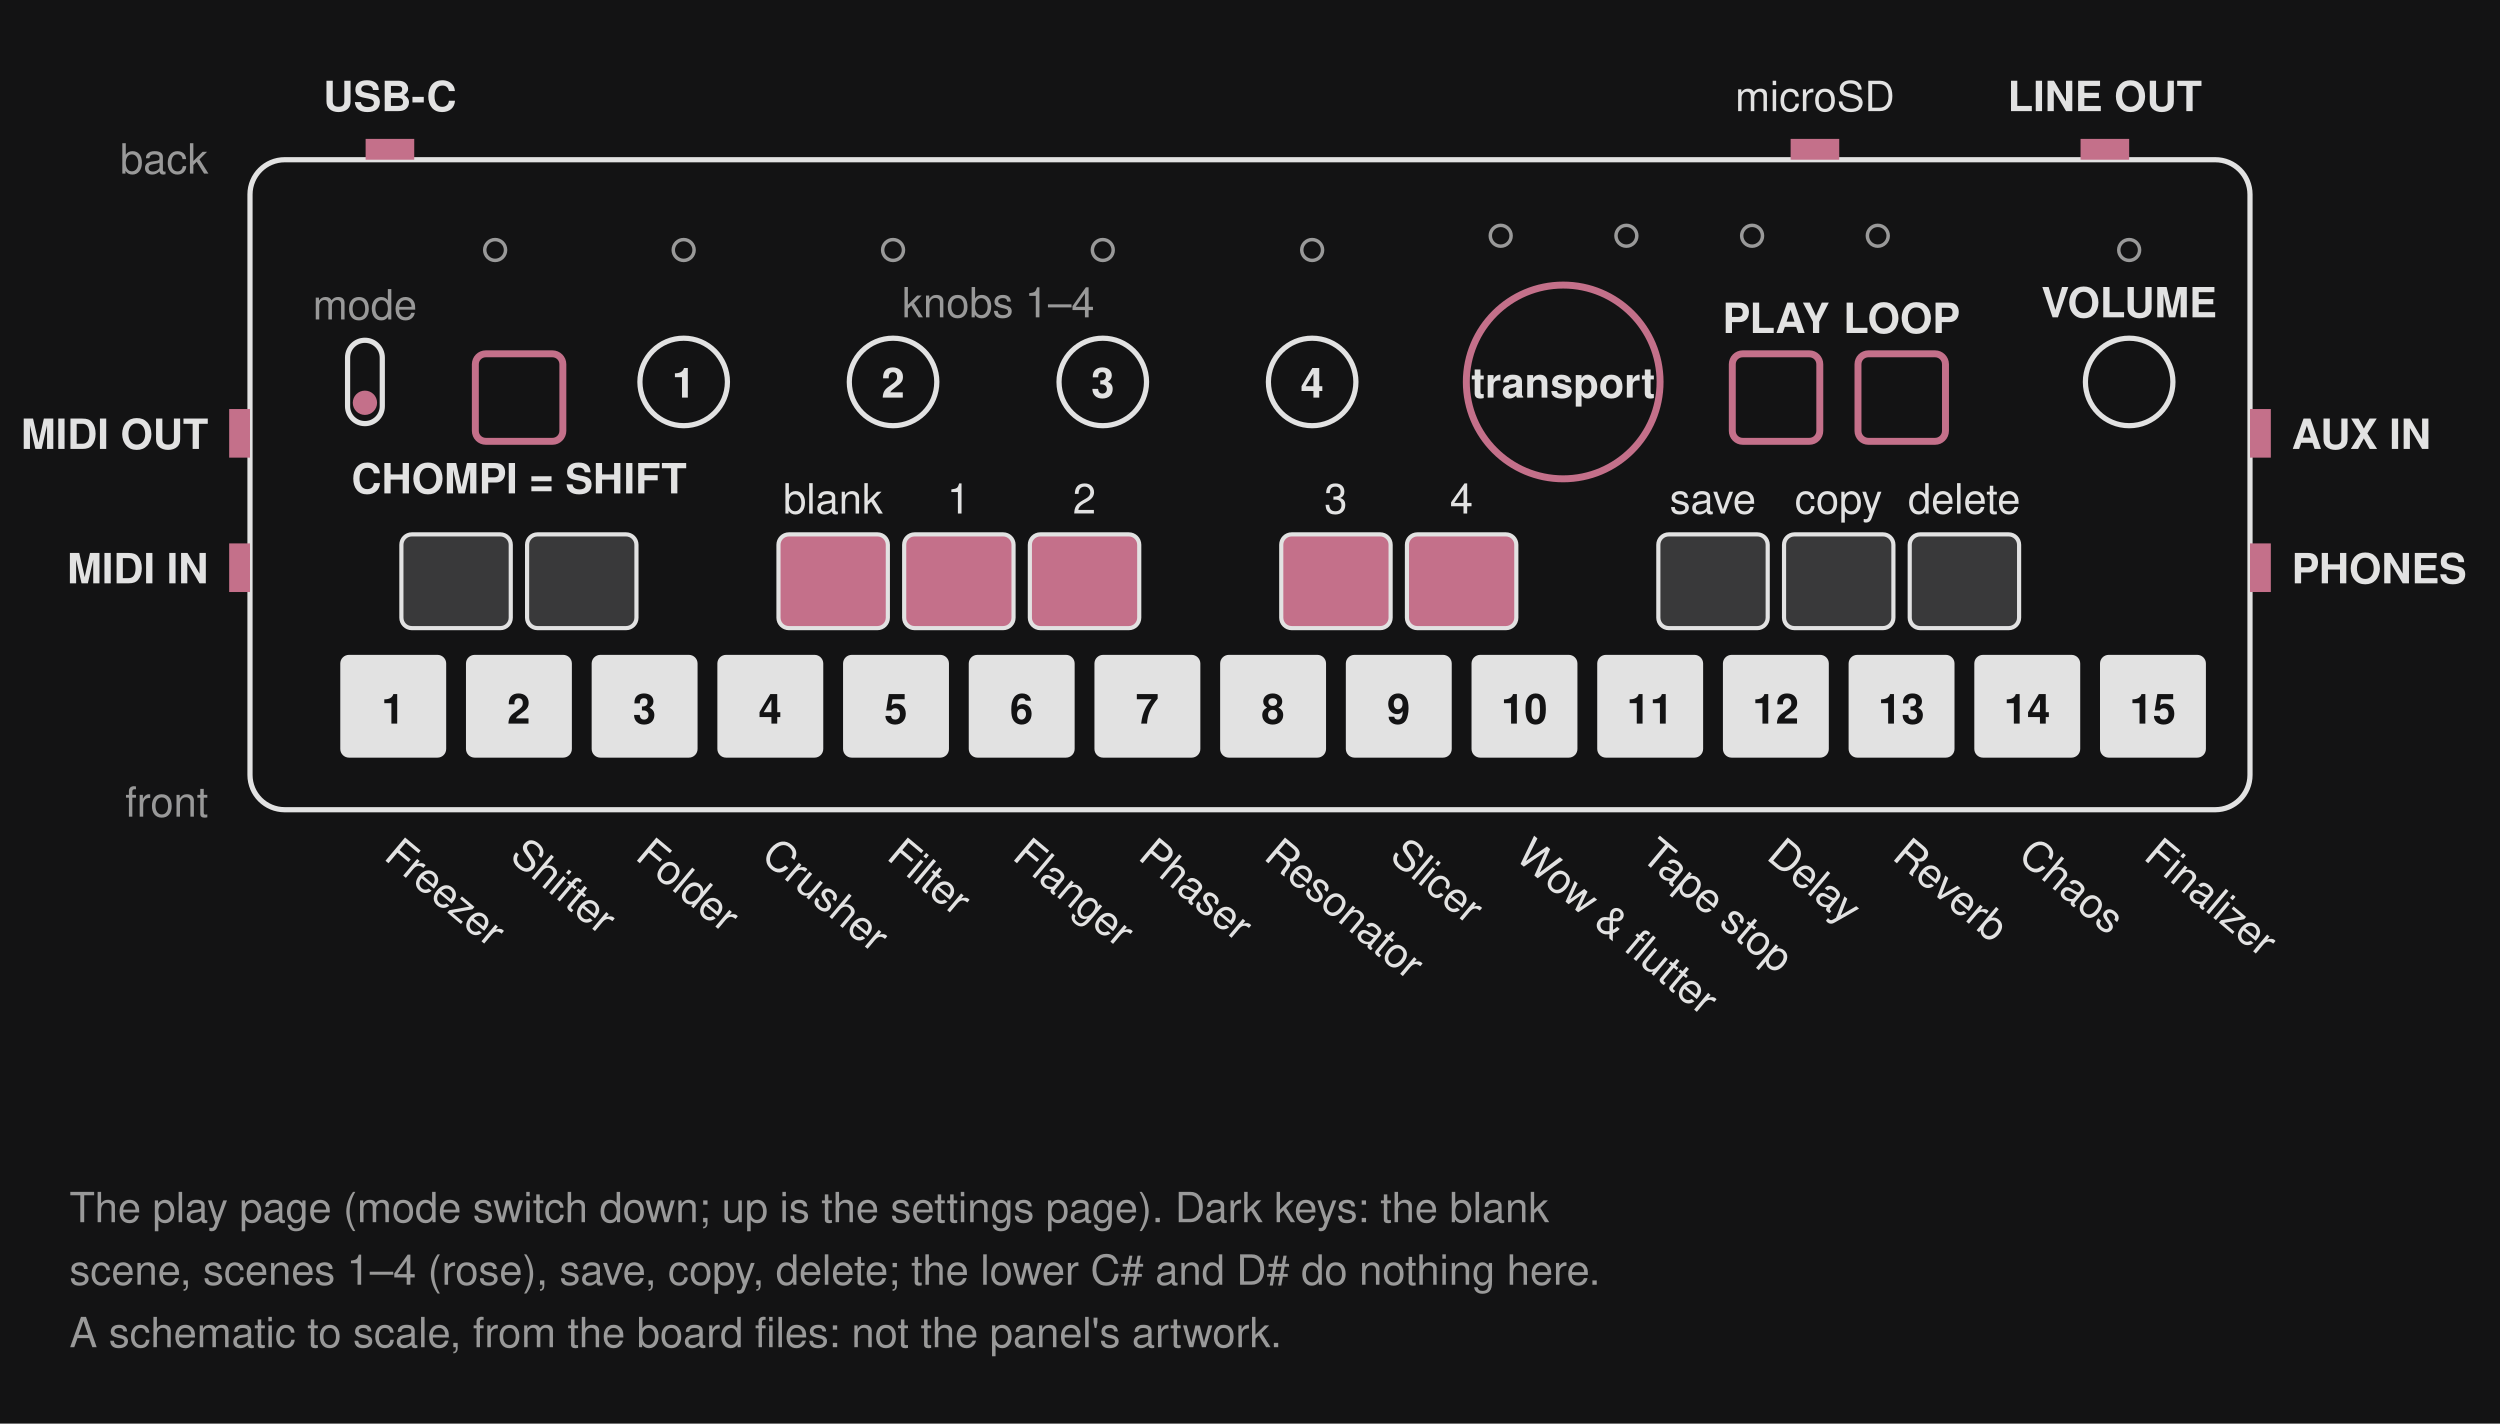
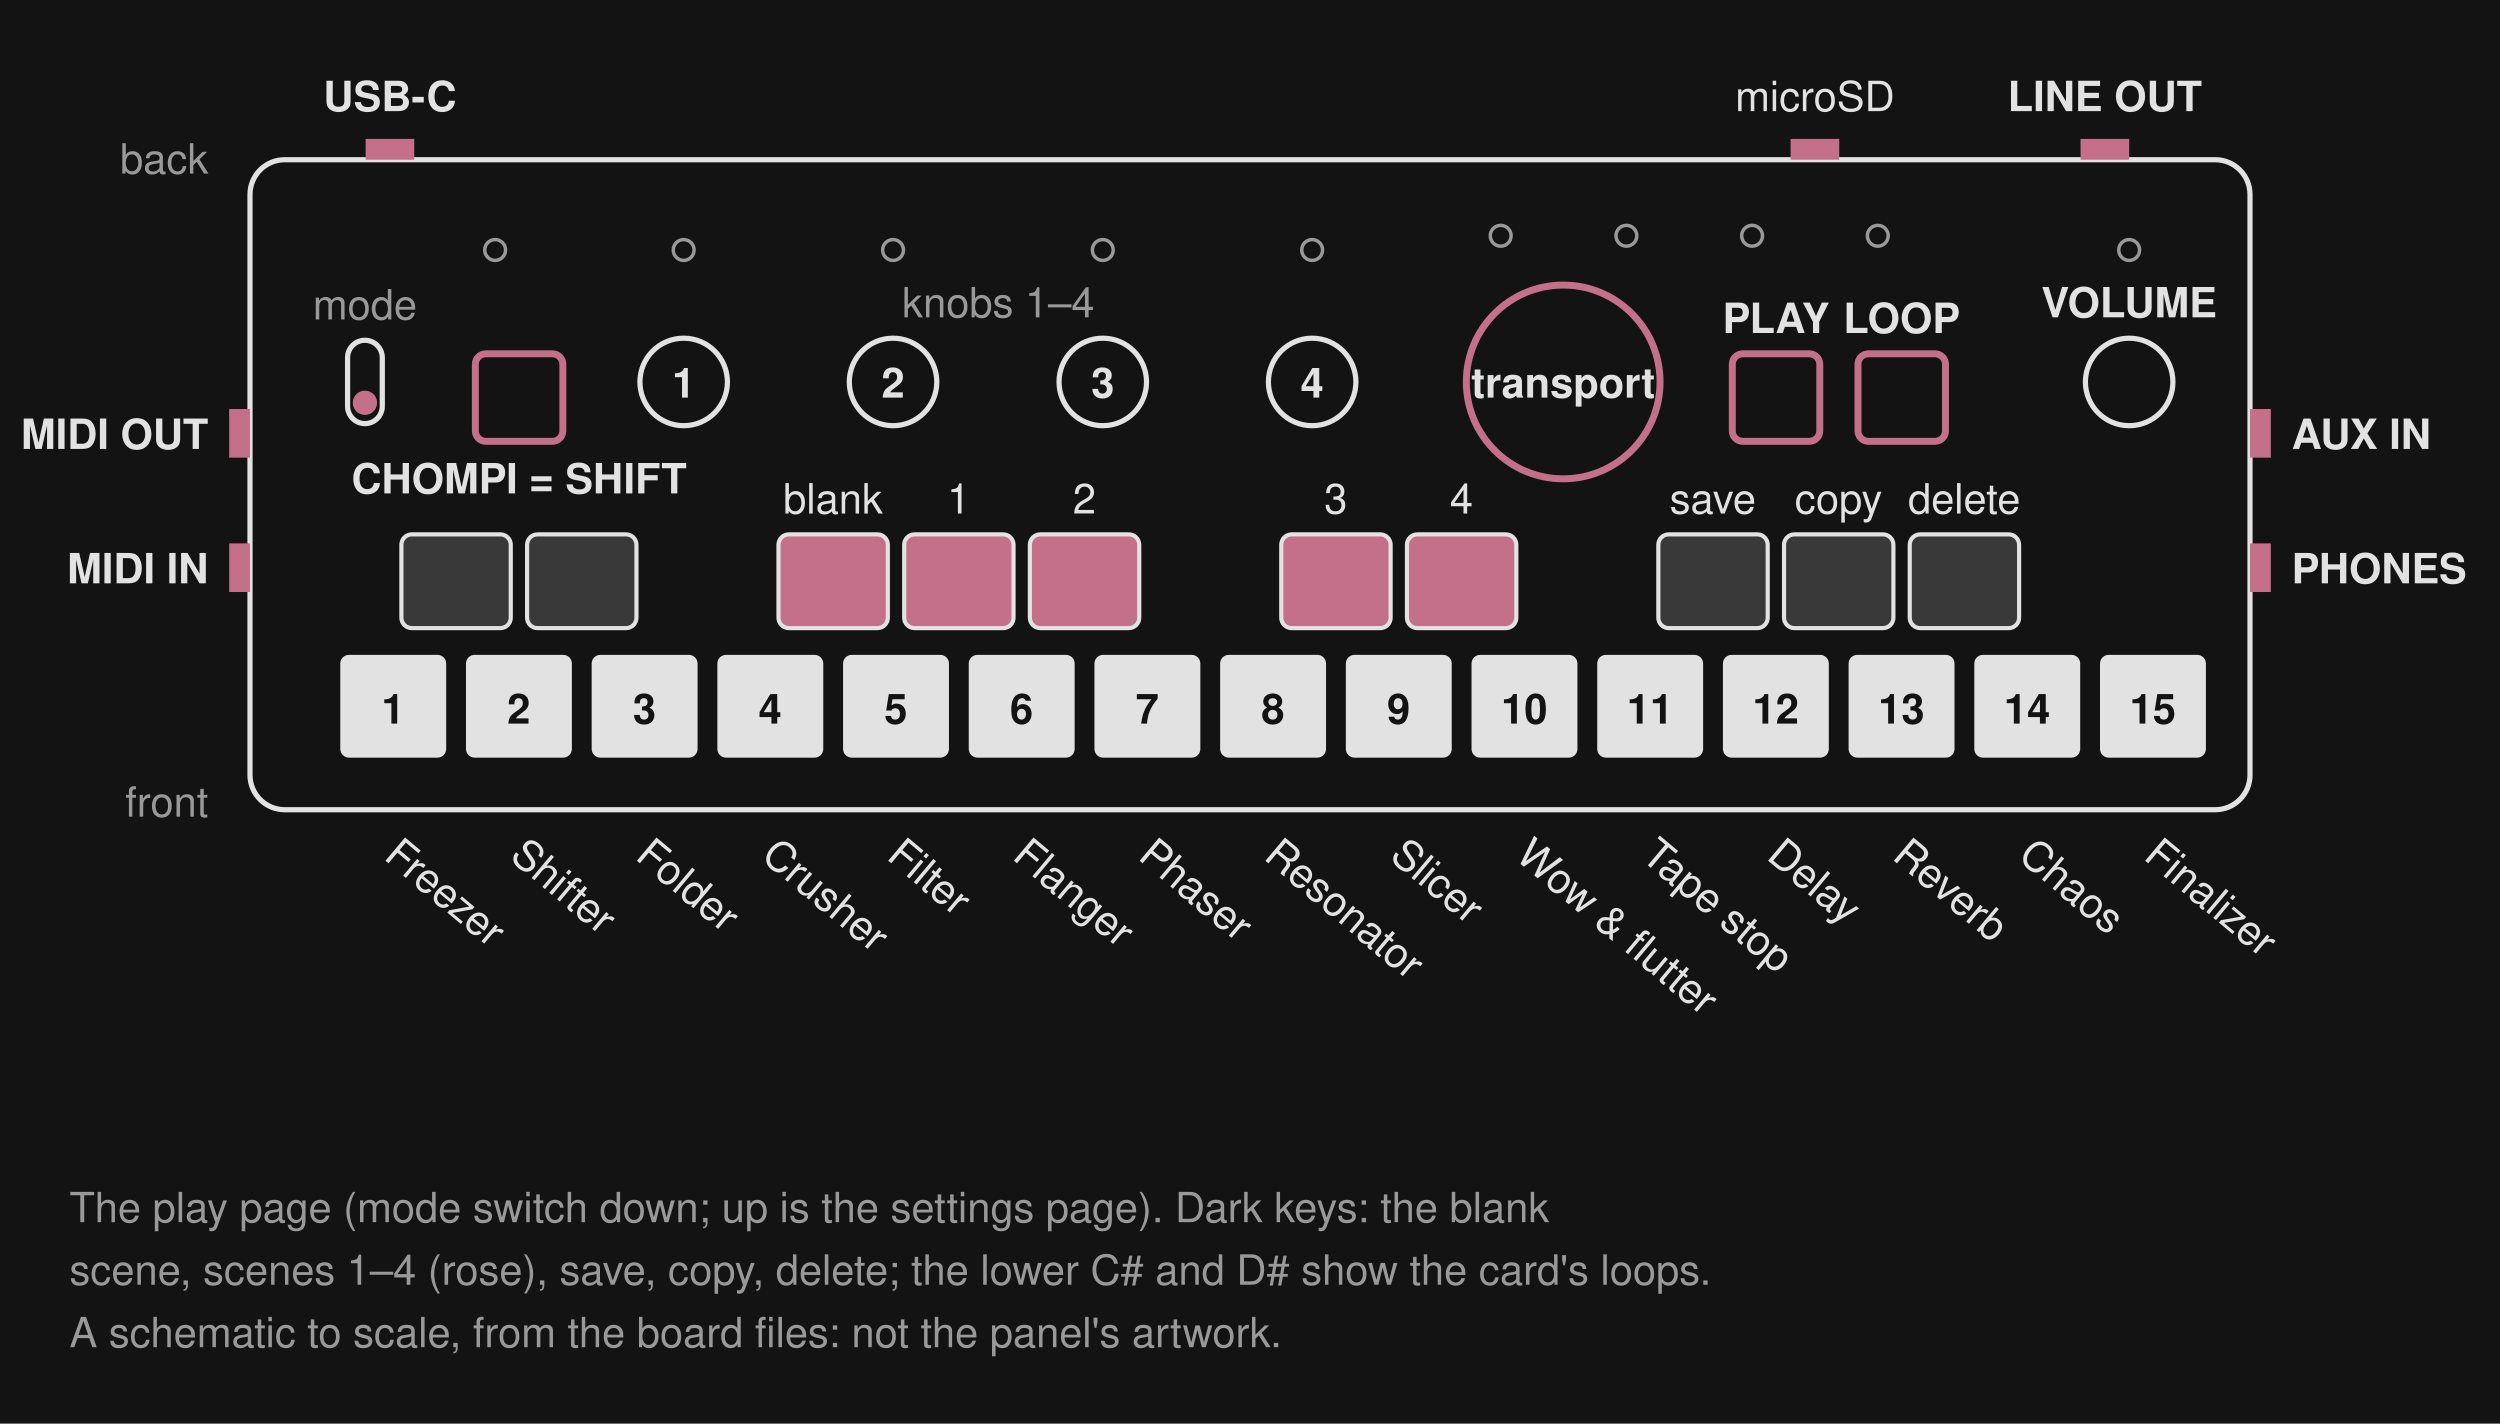
<svg xmlns="http://www.w3.org/2000/svg" viewBox="0 0 720 410" width="720" height="410" role="img" aria-labelledby="title desc">
  <style>svg{font-size:13px}text{font-family:'Hanken Grotesk', Helvetica, Arial, sans-serif;fill:#e2e2e2;text-anchor:middle}.as{text-anchor:start}.ae{text-anchor:end}.m{fill:#999999}.gt{fill:#131314}.b{fill:none;stroke:#e2e2e2;stroke-width:1.5}.ba{fill:none;stroke:#c4708a;stroke-width:2}.la{fill:none;stroke:#c4708a;stroke-width:2.5}.ls{fill:none;stroke:#e2e2e2;stroke-width:1.5}.lc{fill:none;stroke:#999999;stroke-width:1.5;stroke-dasharray:5 4}.da{fill:#c4708a}.ds{fill:#e2e2e2}.sw{stroke:#c4708a;stroke-width:2.5;stroke-linecap:round}.g{fill:#c4708a}.wk{fill:#e2e2e2;stroke:#131314;stroke-width:1}.dk{fill:#39393a;stroke:#e2e2e2;stroke-width:1.2}.sk{fill:#c4708a;stroke:#e2e2e2;stroke-width:1.2}.led{fill:none;stroke:#999999;stroke-width:1}</style>
  <defs>
    <marker id="ma" viewBox="0 0 10 10" refX="9" refY="5" markerWidth="9" markerHeight="9" markerUnits="userSpaceOnUse" orient="auto">
      <path d="M0,0L10,5L0,10z" fill="#c4708a" />
    </marker>
    <marker id="ms" viewBox="0 0 10 10" refX="9" refY="5" markerWidth="9" markerHeight="9" markerUnits="userSpaceOnUse" orient="auto">
      <path d="M0,0L10,5L0,10z" fill="#e2e2e2" />
    </marker>
    <marker id="mc" viewBox="0 0 10 10" refX="9" refY="5" markerWidth="9" markerHeight="9" markerUnits="userSpaceOnUse" orient="auto">
      <path d="M0,0L10,5L0,10z" fill="#999999" />
    </marker>
  </defs>
  <rect width="720" height="410" fill="#131314" />
  <rect x="72" y="46" width="576" height="187.2" rx="10" class="b" />
  <rect x="97.5" y="188.1" width="31.5" height="30.6" rx="3" class="wk" />
  <text x="113.2" y="208.4" class="gt" font-size="12" font-weight="bold">1</text>
  <text x="110.2" y="247.2" class="t as" font-size="12" transform="rotate(40 110.2 247.2)">Freezer</text>
  <rect x="133.7" y="188.1" width="31.5" height="30.6" rx="3" class="wk" />
  <text x="149.4" y="208.4" class="gt" font-size="12" font-weight="bold">2</text>
  <text x="146.4" y="247.2" class="t as" font-size="12" transform="rotate(40 146.4 247.2)">Shifter</text>
  <rect x="169.9" y="188.1" width="31.5" height="30.6" rx="3" class="wk" />
  <text x="185.6" y="208.4" class="gt" font-size="12" font-weight="bold">3</text>
  <text x="182.6" y="247.2" class="t as" font-size="12" transform="rotate(40 182.6 247.2)">Folder</text>
  <rect x="206.1" y="188.1" width="31.5" height="30.6" rx="3" class="wk" />
  <text x="221.8" y="208.4" class="gt" font-size="12" font-weight="bold">4</text>
  <text x="218.8" y="247.2" class="t as" font-size="12" transform="rotate(40 218.8 247.2)">Crusher</text>
  <rect x="242.3" y="188.1" width="31.5" height="30.6" rx="3" class="wk" />
  <text x="258" y="208.4" class="gt" font-size="12" font-weight="bold">5</text>
  <text x="255" y="247.2" class="t as" font-size="12" transform="rotate(40 255 247.2)">Filter</text>
  <rect x="278.5" y="188.1" width="31.5" height="30.6" rx="3" class="wk" />
  <text x="294.2" y="208.4" class="gt" font-size="12" font-weight="bold">6</text>
  <text x="291.2" y="247.2" class="t as" font-size="12" transform="rotate(40 291.2 247.2)">Flanger</text>
  <rect x="314.7" y="188.1" width="31.5" height="30.6" rx="3" class="wk" />
  <text x="330.4" y="208.4" class="gt" font-size="12" font-weight="bold">7</text>
  <text x="327.4" y="247.2" class="t as" font-size="12" transform="rotate(40 327.4 247.2)">Phaser</text>
  <rect x="350.9" y="188.1" width="31.5" height="30.6" rx="3" class="wk" />
  <text x="366.6" y="208.4" class="gt" font-size="12" font-weight="bold">8</text>
  <text x="363.6" y="247.2" class="t as" font-size="12" transform="rotate(40 363.6 247.2)">Resonator</text>
  <rect x="387.1" y="188.1" width="31.5" height="30.6" rx="3" class="wk" />
  <text x="402.8" y="208.4" class="gt" font-size="12" font-weight="bold">9</text>
  <text x="399.8" y="247.2" class="t as" font-size="12" transform="rotate(40 399.8 247.2)">Slicer</text>
  <rect x="423.3" y="188.1" width="31.5" height="30.6" rx="3" class="wk" />
  <text x="439" y="208.4" class="gt" font-size="12" font-weight="bold">10</text>
  <text x="436" y="247.2" class="t as" font-size="12" transform="rotate(40 436 247.2)">Wow &amp; flutter</text>
  <rect x="459.5" y="188.1" width="31.5" height="30.6" rx="3" class="wk" />
  <text x="475.2" y="208.4" class="gt" font-size="12" font-weight="bold">11</text>
  <text x="472.2" y="247.2" class="t as" font-size="12" transform="rotate(40 472.2 247.2)">Tape stop</text>
  <rect x="495.7" y="188.1" width="31.5" height="30.6" rx="3" class="wk" />
  <text x="511.4" y="208.4" class="gt" font-size="12" font-weight="bold">12</text>
  <text x="508.4" y="247.2" class="t as" font-size="12" transform="rotate(40 508.4 247.2)">Delay</text>
  <rect x="531.9" y="188.1" width="31.5" height="30.6" rx="3" class="wk" />
  <text x="547.6" y="208.4" class="gt" font-size="12" font-weight="bold">13</text>
  <text x="544.6" y="247.2" class="t as" font-size="12" transform="rotate(40 544.6 247.2)">Reverb</text>
  <rect x="568.1" y="188.1" width="31.5" height="30.6" rx="3" class="wk" />
  <text x="583.8" y="208.4" class="gt" font-size="12" font-weight="bold">14</text>
  <text x="580.8" y="247.2" class="t as" font-size="12" transform="rotate(40 580.8 247.2)">Chaos</text>
  <rect x="604.3" y="188.1" width="31.5" height="30.6" rx="3" class="wk" />
  <text x="620" y="208.4" class="gt" font-size="12" font-weight="bold">15</text>
  <text x="617" y="247.2" class="t as" font-size="12" transform="rotate(40 617 247.2)">Finalizer</text>
  <rect x="115.6" y="153.9" width="31.5" height="27" rx="3" class="dk" />
  <rect x="151.8" y="153.9" width="31.5" height="27" rx="3" class="dk" />
  <rect x="224.2" y="153.9" width="31.5" height="27" rx="3" class="sk" />
  <text x="239.9" y="147.9" class="t" font-size="12">blank</text>
  <rect x="260.4" y="153.9" width="31.5" height="27" rx="3" class="sk" />
  <text x="276.1" y="147.9" class="t" font-size="12">1</text>
  <rect x="296.6" y="153.9" width="31.5" height="27" rx="3" class="sk" />
  <text x="312.3" y="147.9" class="t" font-size="12">2</text>
  <rect x="369" y="153.9" width="31.5" height="27" rx="3" class="sk" />
  <text x="384.7" y="147.9" class="t" font-size="12">3</text>
  <rect x="405.2" y="153.9" width="31.5" height="27" rx="3" class="sk" />
  <text x="420.9" y="147.9" class="t" font-size="12">4</text>
  <rect x="477.6" y="153.9" width="31.5" height="27" rx="3" class="dk" />
  <text x="493.3" y="147.9" class="t" font-size="12">save</text>
  <rect x="513.8" y="153.9" width="31.5" height="27" rx="3" class="dk" />
  <text x="529.5" y="147.9" class="t" font-size="12">copy</text>
  <rect x="550" y="153.9" width="31.5" height="27" rx="3" class="dk" />
  <text x="565.7" y="147.9" class="t" font-size="12">delete</text>
  <rect x="136.9" y="101.9" width="25.2" height="25.2" rx="3" class="ba" />
  <text x="149.5" y="142.1" class="t" font-size="12" font-weight="bold">CHOMPI = SHIFT</text>
  <rect x="498.9" y="101.9" width="25.2" height="25.2" rx="3" class="ba" />
  <text x="511.5" y="95.9" class="t" font-size="12" font-weight="bold">PLAY</text>
  <rect x="535.1" y="101.9" width="25.2" height="25.2" rx="3" class="ba" />
  <text x="547.7" y="95.9" class="t" font-size="12" font-weight="bold">LOOP</text>
  <circle cx="257.2" cy="110" r="12.6" class="b" />
  <text x="257.2" y="114.5" class="t" font-size="12" font-weight="bold">2</text>
  <circle cx="317.6" cy="110" r="12.6" class="b" />
  <text x="317.6" y="114.5" class="t" font-size="12" font-weight="bold">3</text>
  <circle cx="377.9" cy="110" r="12.6" class="b" />
  <text x="377.9" y="114.5" class="t" font-size="12" font-weight="bold">4</text>
  <circle cx="196.9" cy="110" r="12.6" class="b" />
  <text x="196.9" y="114.5" class="t" font-size="12" font-weight="bold">1</text>
  <circle cx="450.2" cy="110" r="27.9" class="ba" />
  <text x="450.2" y="114.5" class="t" font-size="12" font-weight="bold">transport</text>
  <circle cx="613.2" cy="110" r="12.6" class="b" />
  <text x="613.2" y="114.5" class="t" font-size="12" font-weight="bold" />
  <text x="287.5" y="91.4" class="m" font-size="12">knobs 1–4</text>
  <text x="613.2" y="91.4" class="t" font-size="12" font-weight="bold">VOLUME</text>
  <circle cx="142.6" cy="72" r="3" class="led" />
  <circle cx="196.9" cy="72" r="3" class="led" />
  <circle cx="257.2" cy="72" r="3" class="led" />
  <circle cx="317.6" cy="72" r="3" class="led" />
  <circle cx="377.9" cy="72" r="3" class="led" />
  <circle cx="432.2" cy="67.9" r="3" class="led" />
  <circle cx="468.4" cy="67.9" r="3" class="led" />
  <circle cx="504.6" cy="67.9" r="3" class="led" />
  <circle cx="540.8" cy="67.9" r="3" class="led" />
  <circle cx="613.2" cy="72" r="3" class="led" />
  <rect x="100.1" y="98" width="10" height="24" rx="5" class="b" />
  <circle cx="105.1" cy="116" r="3.5" class="g" />
  <text x="105.1" y="92" class="m" font-size="12">mode</text>
  <rect x="66" y="117.8" width="6" height="14" class="g" />
  <text x="60" y="129.3" class="t ae" font-size="12" font-weight="bold">MIDI OUT</text>
  <rect x="66" y="156.5" width="6" height="14" class="g" />
  <text x="60" y="168" class="t ae" font-size="12" font-weight="bold">MIDI IN</text>
  <rect x="648" y="117.8" width="6" height="14" class="g" />
  <text x="660" y="129.3" class="t as" font-size="12" font-weight="bold">AUX IN</text>
  <rect x="648" y="156.5" width="6" height="14" class="g" />
  <text x="660" y="168" class="t as" font-size="12" font-weight="bold">PHONES</text>
  <rect x="105.3" y="40" width="14" height="6" class="g" />
  <text x="112.3" y="32" class="t" font-size="12" font-weight="bold">USB-C</text>
  <rect x="515.7" y="40" width="14" height="6" class="g" />
  <text x="522.7" y="32" class="t" font-size="12">microSD</text>
  <rect x="599.2" y="40" width="14" height="6" class="g" />
  <text x="606.2" y="32" class="t" font-size="12" font-weight="bold">LINE OUT</text>
  <text x="60" y="50" class="m ae" font-size="12">back</text>
  <text x="60" y="235.2" class="m ae" font-size="12">front</text>
  <text x="20" y="352" class="m as" font-size="12">The play page (mode switch down; up is the settings page). Dark keys: the blank</text>
-   <text x="20" y="370" class="m as" font-size="12">scene, scenes 1–4 (rose), save, copy, delete; the lower C# and D# do nothing here.</text>
+   <text x="20" y="370" class="m as" font-size="12">scene, scenes 1–4 (rose), save, copy, delete; the lower C# and D# show the card's loops.</text>
  <text x="20" y="388" class="m as" font-size="12">A schematic to scale, from the board files: not the panel's artwork.</text>
</svg>
